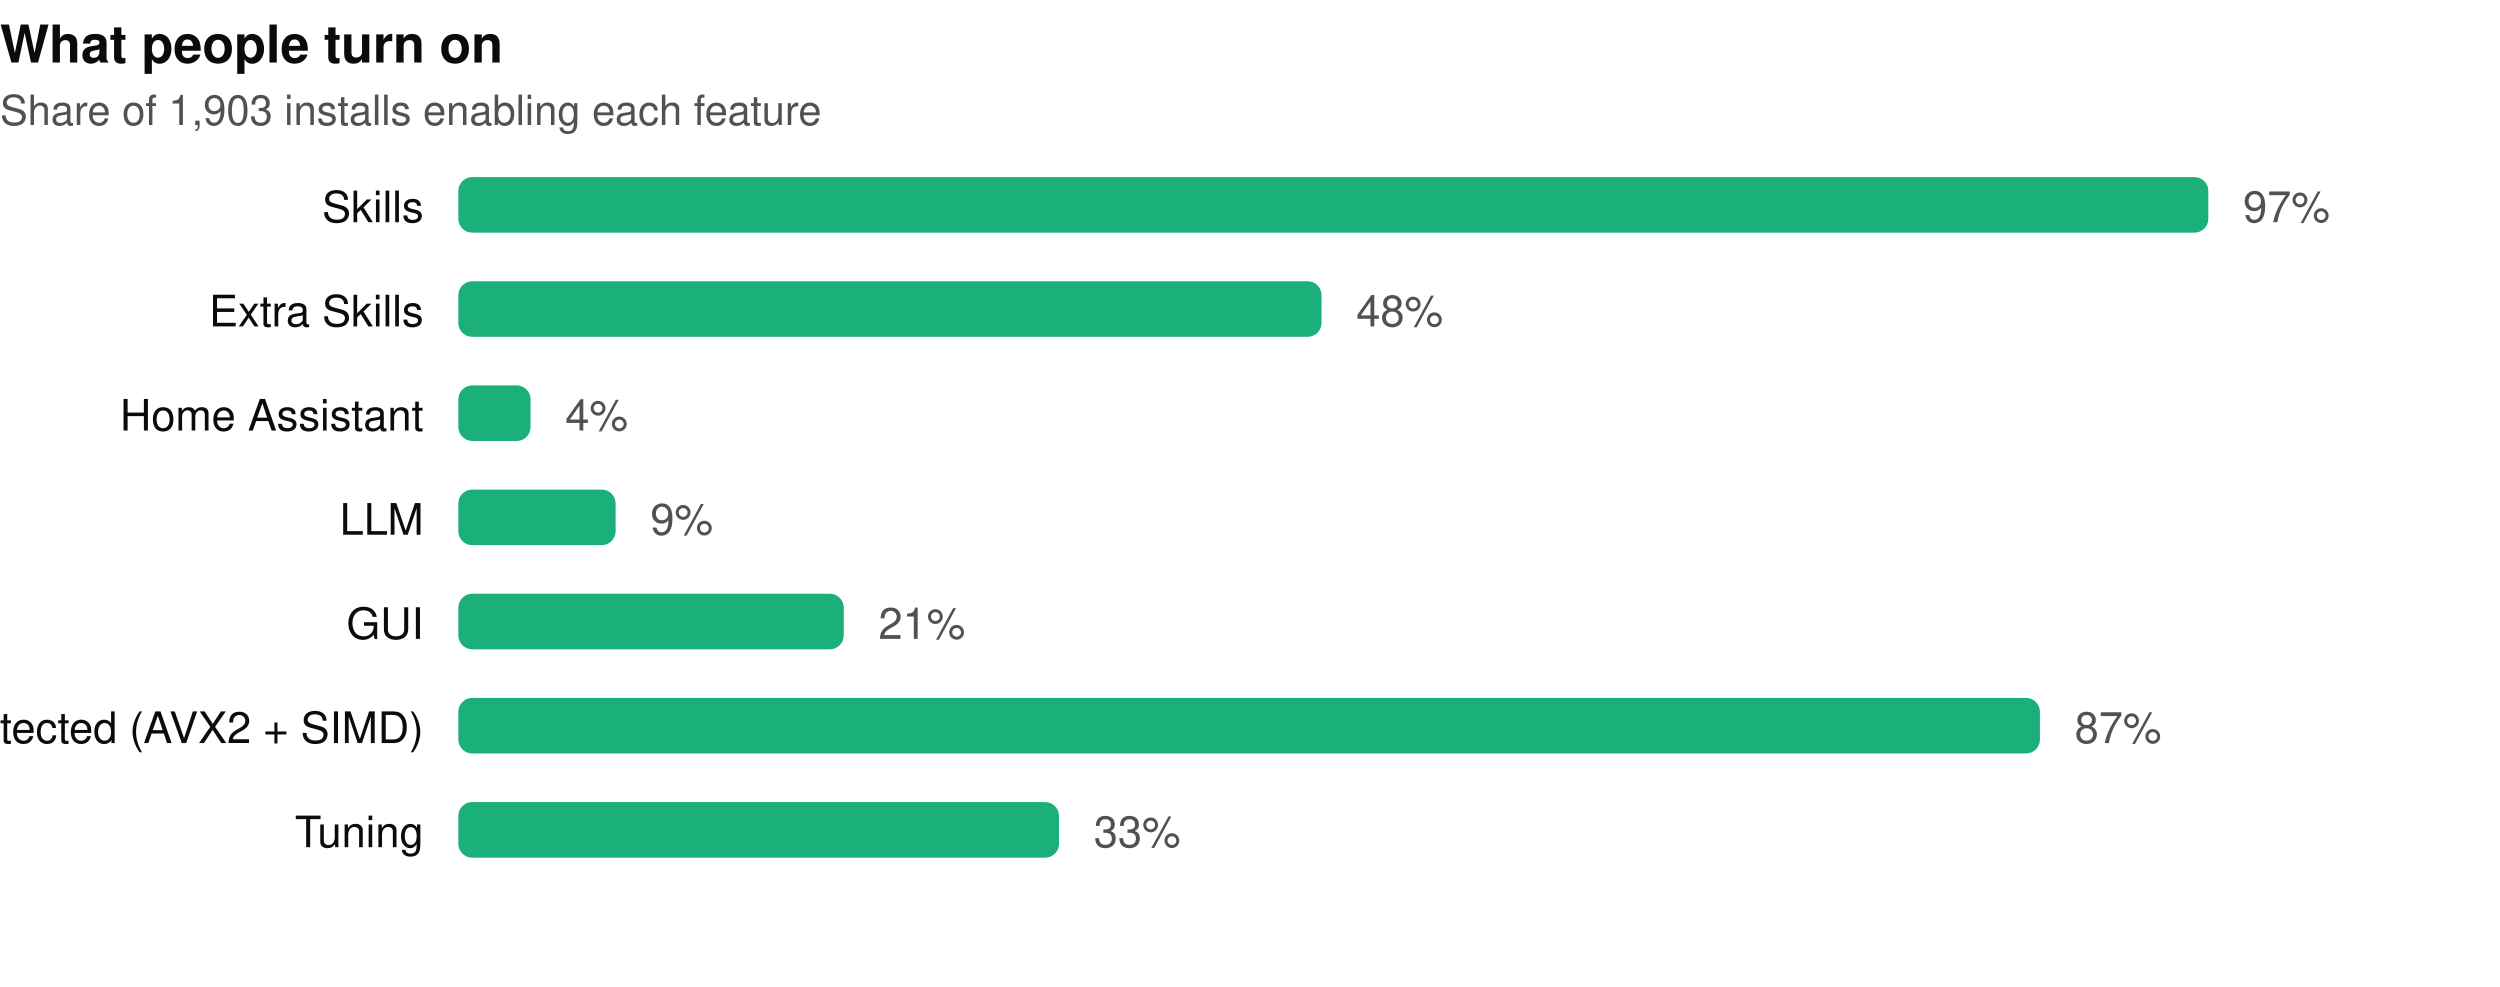
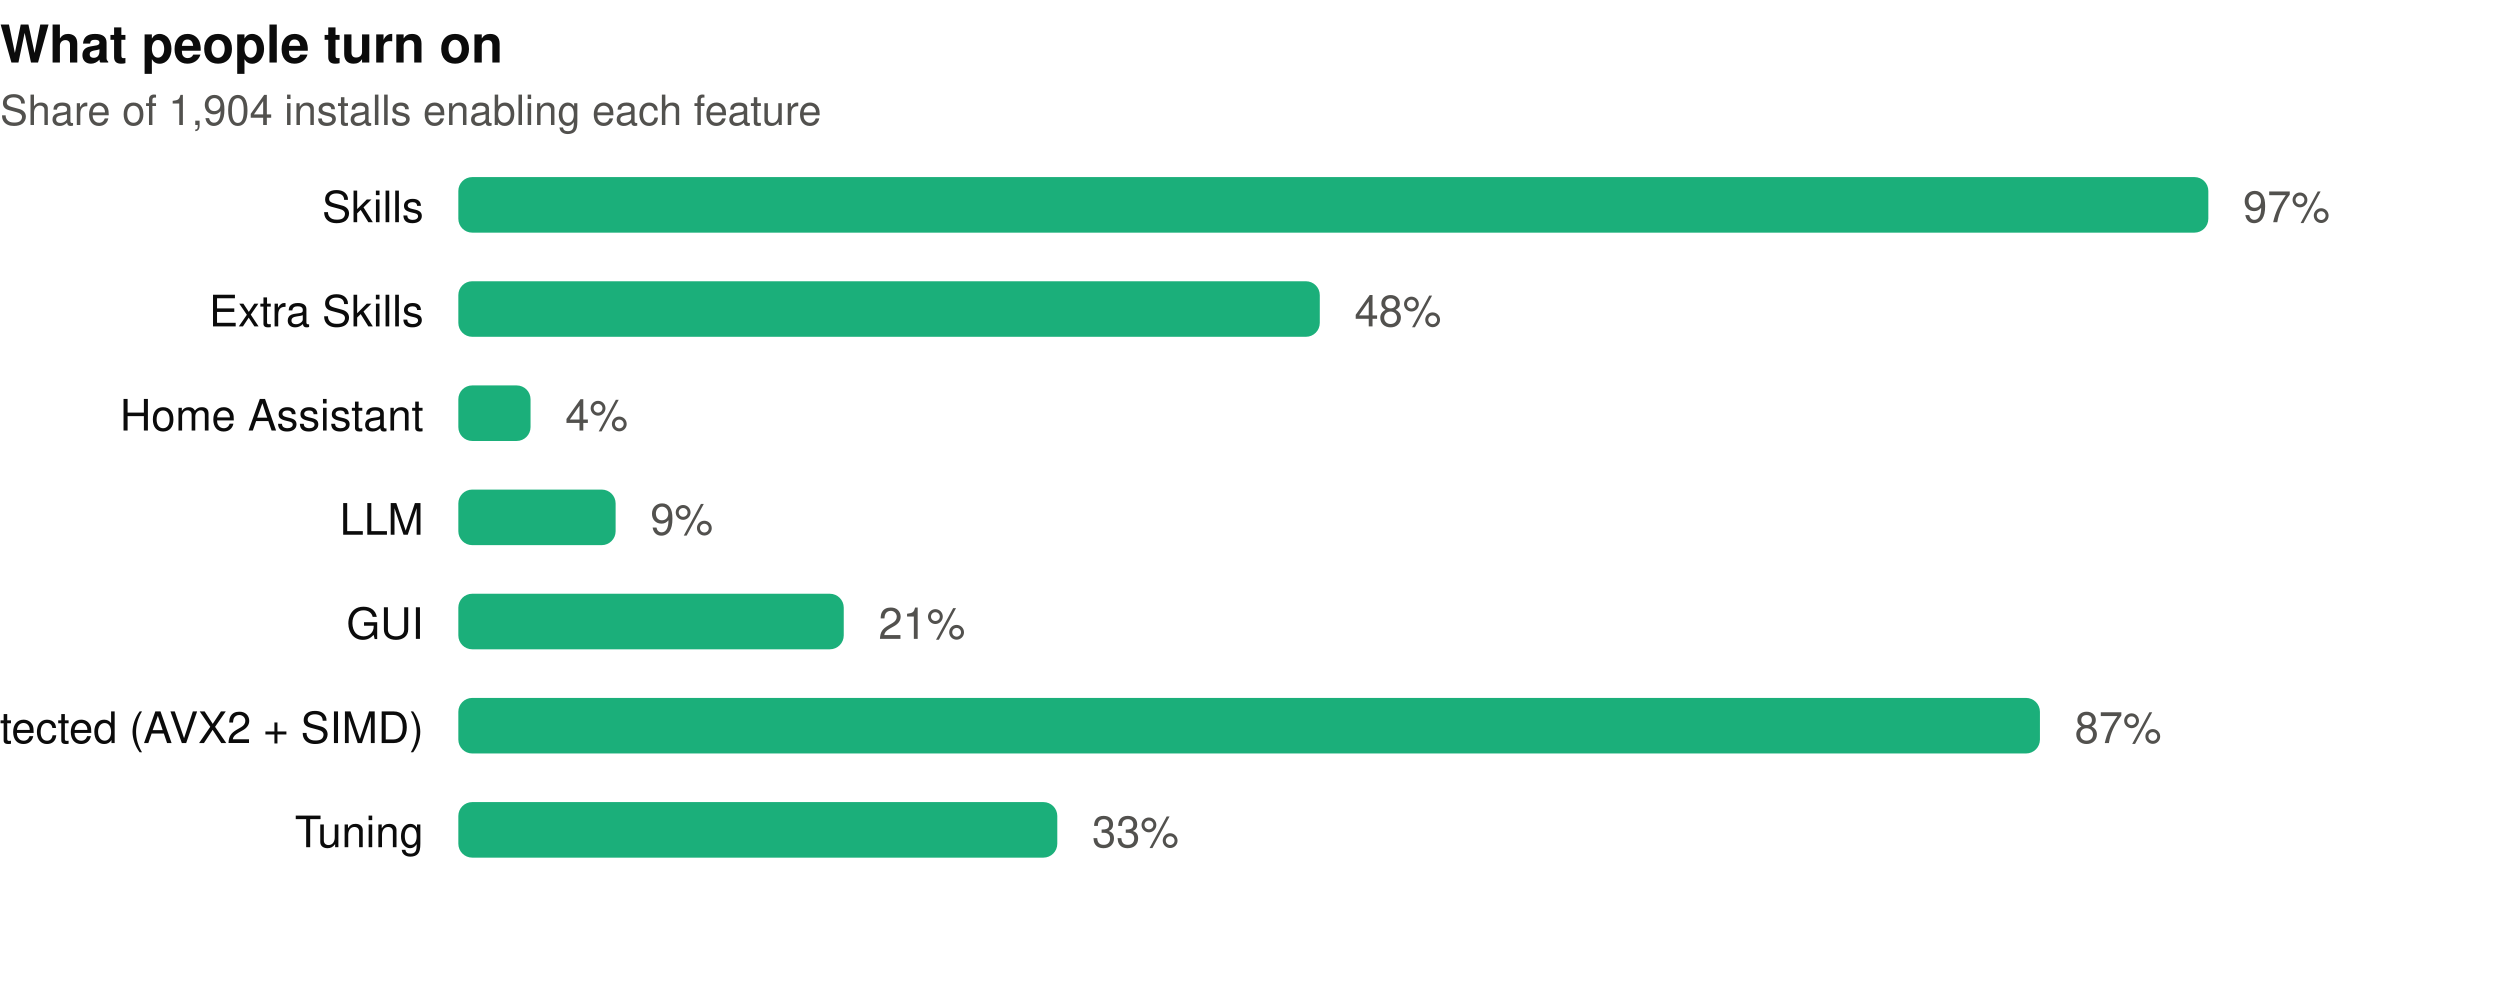
- <svg xmlns="http://www.w3.org/2000/svg" width="720" height="284" viewBox="0 0 720 284" role="img" aria-label="What people turn on. Share of 1,903 installs enabling each feature">
+ <svg xmlns="http://www.w3.org/2000/svg" width="720" height="284" viewBox="0 0 720 284" role="img" aria-label="What people turn on. Share of 1,904 installs enabling each feature">
  <text x="0" y="18" font-family="ui-sans-serif,-apple-system,BlinkMacSystemFont,'Segoe UI',Helvetica,Arial,sans-serif" font-size="15" font-weight="600" fill="#0b0b0b">What people turn on</text>
-   <text x="0" y="36" font-family="ui-sans-serif,-apple-system,BlinkMacSystemFont,'Segoe UI',Helvetica,Arial,sans-serif" font-size="12" fill="#52514e">Share of 1,903 installs enabling each feature</text>
+   <text x="0" y="36" font-family="ui-sans-serif,-apple-system,BlinkMacSystemFont,'Segoe UI',Helvetica,Arial,sans-serif" font-size="12" fill="#52514e">Share of 1,904 installs enabling each feature</text>
  <text x="122" y="64.0" text-anchor="end" font-family="ui-sans-serif,-apple-system,BlinkMacSystemFont,'Segoe UI',Helvetica,Arial,sans-serif" font-size="12.5" fill="#0b0b0b">Skills</text>
  <rect x="132" y="51.0" width="504.0" height="16" rx="4" fill="#1baf7a" />
  <text x="646.0" y="64.0" font-family="ui-sans-serif,-apple-system,BlinkMacSystemFont,'Segoe UI',Helvetica,Arial,sans-serif" font-size="12.5" fill="#52514e">97%</text>
  <text x="122" y="94.0" text-anchor="end" font-family="ui-sans-serif,-apple-system,BlinkMacSystemFont,'Segoe UI',Helvetica,Arial,sans-serif" font-size="12.5" fill="#0b0b0b">Extra Skills</text>
-   <rect x="132" y="81.0" width="248.6" height="16" rx="4" fill="#1baf7a" />
-   <text x="390.6" y="94.0" font-family="ui-sans-serif,-apple-system,BlinkMacSystemFont,'Segoe UI',Helvetica,Arial,sans-serif" font-size="12.5" fill="#52514e">48%</text>
+   <rect x="132" y="81.0" width="248.1" height="16" rx="4" fill="#1baf7a" />
+   <text x="390.1" y="94.0" font-family="ui-sans-serif,-apple-system,BlinkMacSystemFont,'Segoe UI',Helvetica,Arial,sans-serif" font-size="12.5" fill="#52514e">48%</text>
  <text x="122" y="124.0" text-anchor="end" font-family="ui-sans-serif,-apple-system,BlinkMacSystemFont,'Segoe UI',Helvetica,Arial,sans-serif" font-size="12.5" fill="#0b0b0b">Home Assistant</text>
  <rect x="132" y="111.0" width="20.8" height="16" rx="4" fill="#1baf7a" />
  <text x="162.8" y="124.0" font-family="ui-sans-serif,-apple-system,BlinkMacSystemFont,'Segoe UI',Helvetica,Arial,sans-serif" font-size="12.5" fill="#52514e">4%</text>
  <text x="122" y="154.0" text-anchor="end" font-family="ui-sans-serif,-apple-system,BlinkMacSystemFont,'Segoe UI',Helvetica,Arial,sans-serif" font-size="12.5" fill="#0b0b0b">LLM</text>
  <rect x="132" y="141.0" width="45.3" height="16" rx="4" fill="#1baf7a" />
  <text x="187.3" y="154.0" font-family="ui-sans-serif,-apple-system,BlinkMacSystemFont,'Segoe UI',Helvetica,Arial,sans-serif" font-size="12.5" fill="#52514e">9%</text>
  <text x="122" y="184.0" text-anchor="end" font-family="ui-sans-serif,-apple-system,BlinkMacSystemFont,'Segoe UI',Helvetica,Arial,sans-serif" font-size="12.5" fill="#0b0b0b">GUI</text>
  <rect x="132" y="171.0" width="111.0" height="16" rx="4" fill="#1baf7a" />
  <text x="253.0" y="184.0" font-family="ui-sans-serif,-apple-system,BlinkMacSystemFont,'Segoe UI',Helvetica,Arial,sans-serif" font-size="12.5" fill="#52514e">21%</text>
  <text x="122" y="214.0" text-anchor="end" font-family="ui-sans-serif,-apple-system,BlinkMacSystemFont,'Segoe UI',Helvetica,Arial,sans-serif" font-size="12.5" fill="#0b0b0b">CPU capability detected (AVX2 + SIMD)</text>
  <rect x="132" y="201.0" width="455.5" height="16" rx="4" fill="#1baf7a" />
  <text x="597.5" y="214.0" font-family="ui-sans-serif,-apple-system,BlinkMacSystemFont,'Segoe UI',Helvetica,Arial,sans-serif" font-size="12.5" fill="#52514e">87%</text>
  <text x="122" y="244.0" text-anchor="end" font-family="ui-sans-serif,-apple-system,BlinkMacSystemFont,'Segoe UI',Helvetica,Arial,sans-serif" font-size="12.5" fill="#0b0b0b">Tuning</text>
-   <rect x="132" y="231.0" width="173.0" height="16" rx="4" fill="#1baf7a" />
-   <text x="315.0" y="244.0" font-family="ui-sans-serif,-apple-system,BlinkMacSystemFont,'Segoe UI',Helvetica,Arial,sans-serif" font-size="12.5" fill="#52514e">33%</text>
+   <rect x="132" y="231.0" width="172.5" height="16" rx="4" fill="#1baf7a" />
+   <text x="314.5" y="244.0" font-family="ui-sans-serif,-apple-system,BlinkMacSystemFont,'Segoe UI',Helvetica,Arial,sans-serif" font-size="12.5" fill="#52514e">33%</text>
</svg>
